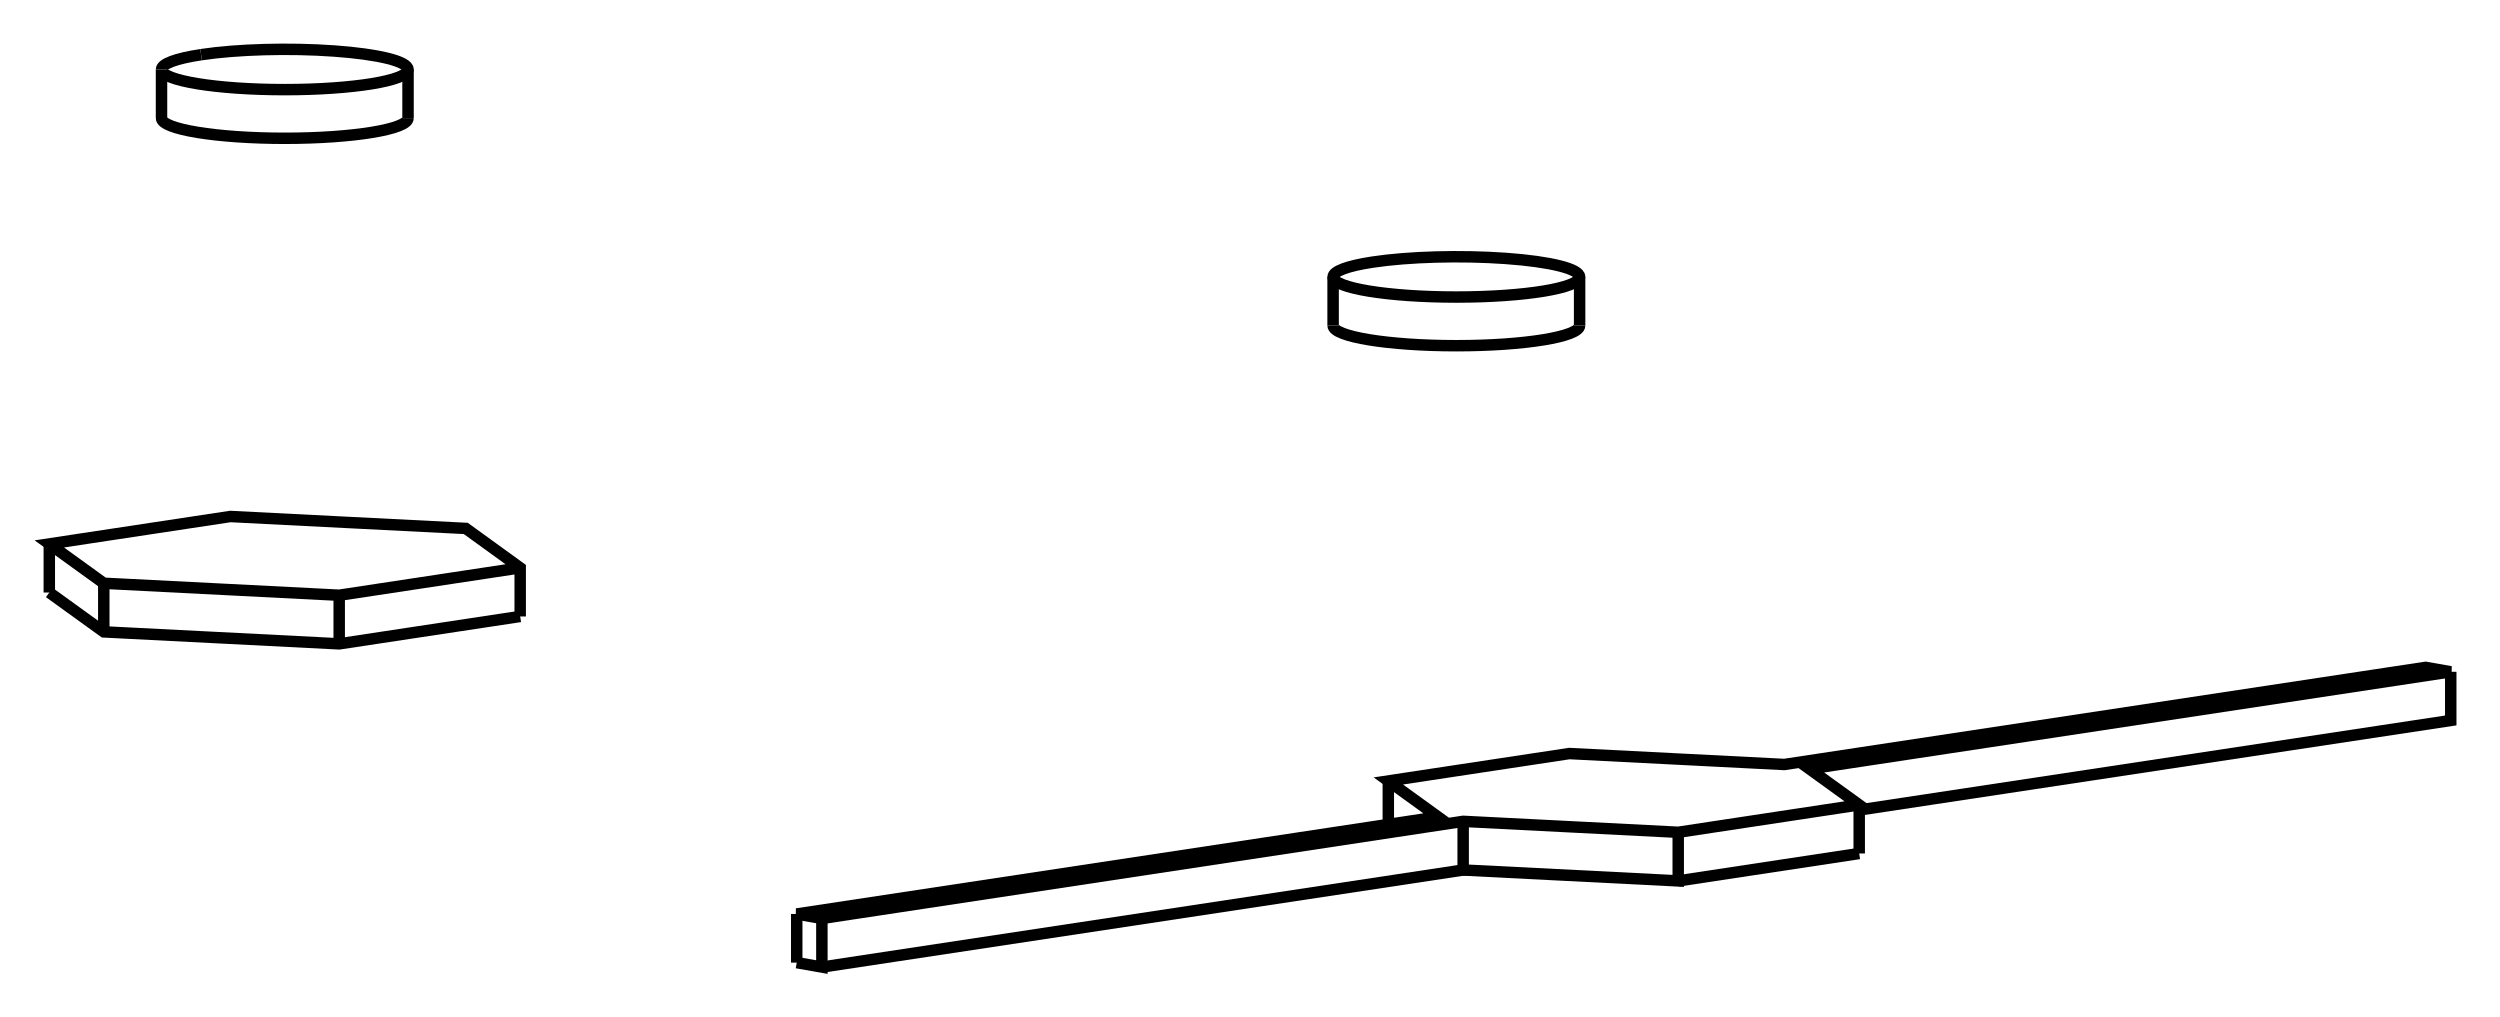
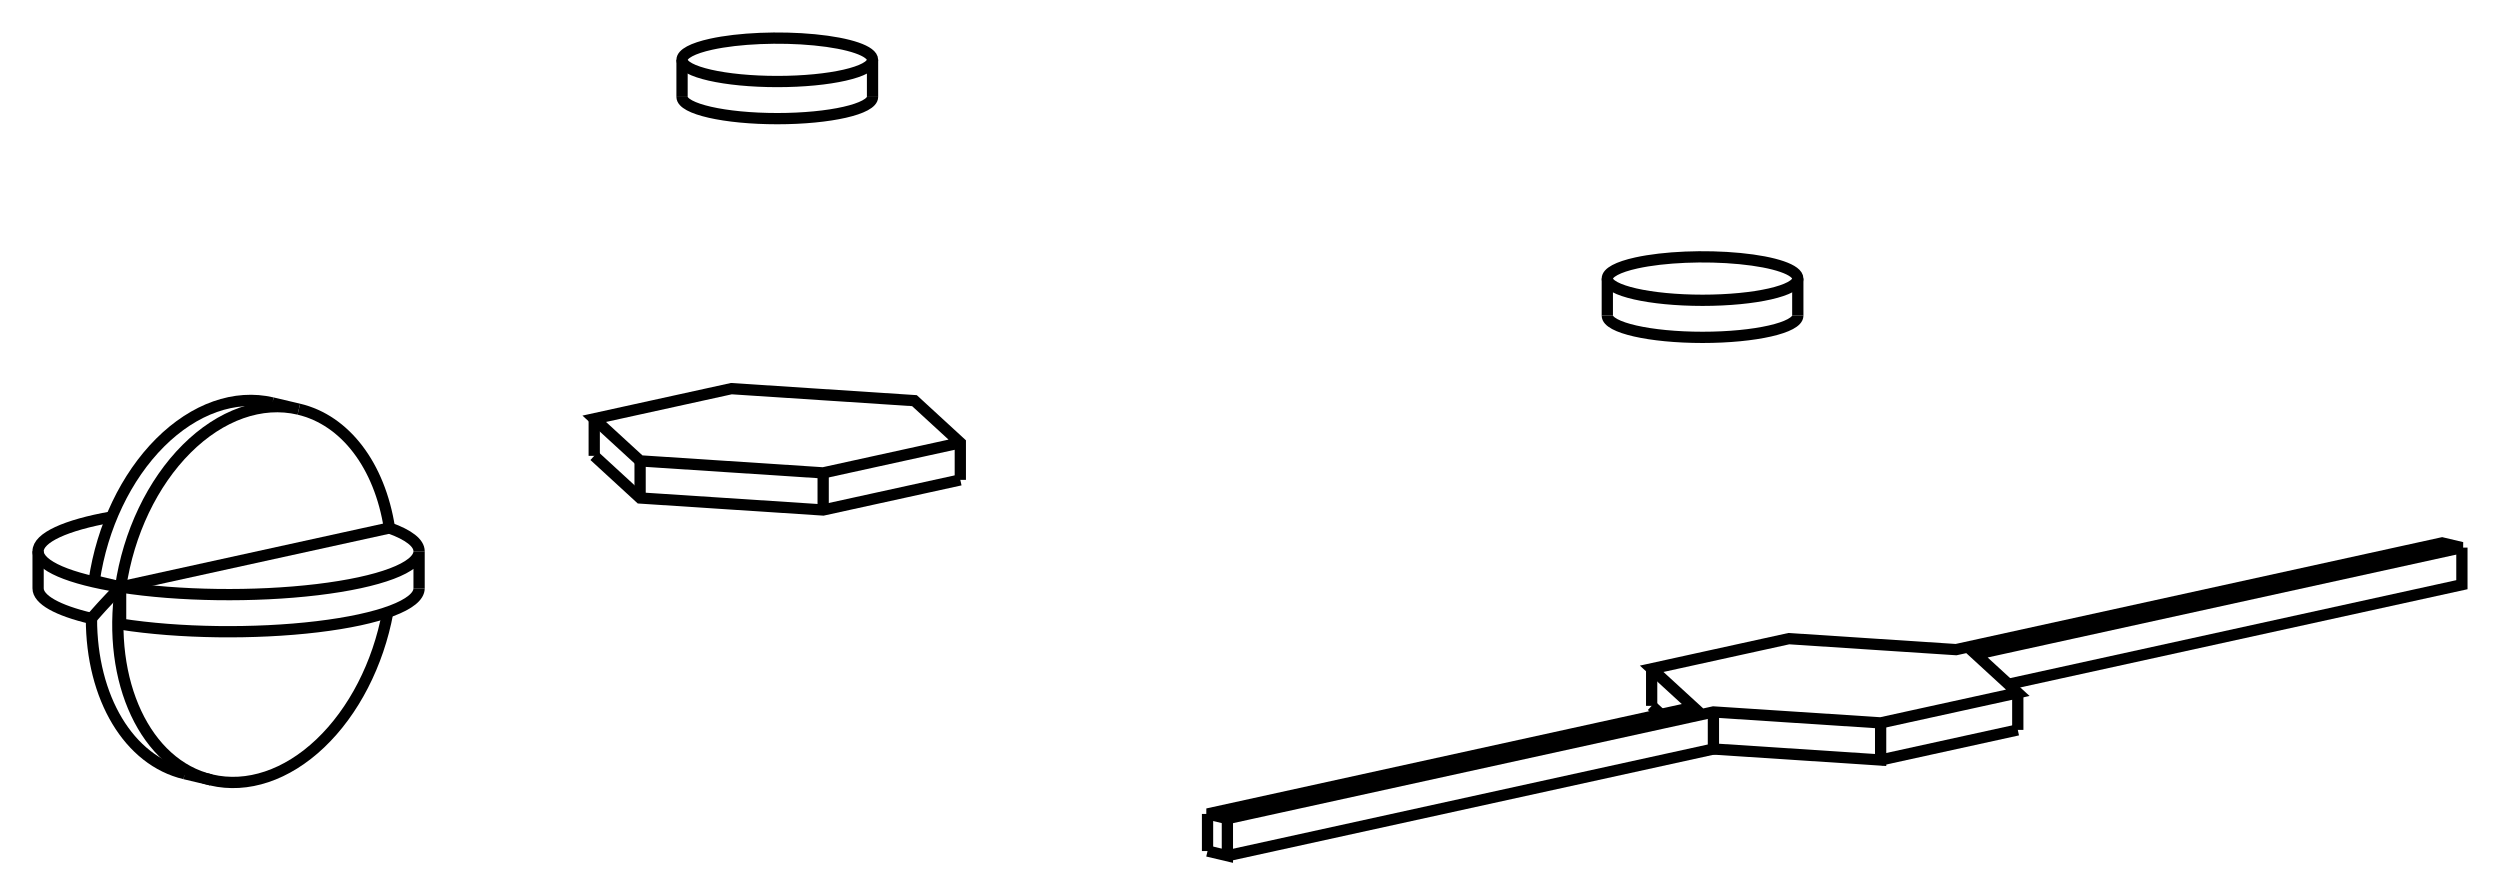
- <svg xmlns="http://www.w3.org/2000/svg" version="1.1" viewBox="-19.355 -9.239 50.707 20.615" fill="none" stroke="black" stroke-width="0.6%" vector-effect="non-scaling-stroke">
-   <path d="M 8.487 -3.923 A 2.5 0.409 360 0 1 12.684 -3.623 A 2.5 0.409 360 0 1 7.684 -3.623 A 2.5 0.409 360 0 1 8.487 -3.923 Z" />
-   <path d="M 7.684 -2.636 A 2.5 0.409 180 0 0 12.684 -2.636" />
-   <path d="M -8.804 3.264 L -8.804 2.278 L -9.908 1.479 L -14.684 1.237 L -18.355 1.793 L -17.25 2.591 L -12.475 2.834 L -8.804 2.278" />
-   <path d="M -18.355 2.779 L -18.355 1.793" />
-   <path d="M -17.25 3.577 L -17.25 2.591" />
-   <path d="M -18.355 2.779 L -17.25 3.577 L -12.475 3.82 L -8.804 3.264" />
-   <path d="M -12.475 3.82 L -12.475 2.834" />
-   <path d="M -15.276 -8.13 A 2.5 0.409 360 0 1 -11.079 -7.83 L -11.079 -6.843" />
-   <path d="M -11.079 -7.83 A 2.5 0.409 360 0 1 -16.079 -7.83 L -16.079 -6.843 A 2.5 0.409 180 0 0 -11.079 -6.843" />
-   <path d="M -16.079 -7.83 A 2.5 0.409 360 0 1 -15.276 -8.13" />
-   <path d="M 18.355 7.086 L 17.346 6.357 L 30.353 4.387 L 29.844 4.297 L 16.836 6.267 L 12.475 6.045 L 8.804 6.601 L 9.813 7.33 L -3.195 9.299 L -2.685 9.39 L 10.322 7.42 L 14.684 7.642 L 18.355 7.086 Z" />
-   <path d="M 18.355 8.072 L 18.355 7.086" />
-   <path d="M 18.355 7.19 L 30.353 5.374 L 30.353 4.387" />
-   <path d="M -3.195 10.286 L -2.685 10.376 L -2.685 9.39" />
-   <path d="M -2.685 10.376 L 10.322 8.407 L 10.322 7.42" />
-   <path d="M 10.322 8.407 L 14.684 8.628 L 14.684 7.642" />
-   <path d="M 14.684 8.628 L 18.355 8.072" />
-   <path d="M 8.804 7.483 L 8.804 6.601" />
-   <path d="M -3.195 10.286 L -3.195 9.299" />
-   <path d="M 7.684 -3.623 L 7.684 -2.636" />
-   <path d="M 12.684 -3.623 L 12.684 -2.636" />
+ <svg xmlns="http://www.w3.org/2000/svg" version="1.1" viewBox="-33.159 -12.769 65.619 23.461" fill="none" stroke="black" stroke-width="0.6%" vector-effect="non-scaling-stroke">
+   <path d="M 9.794 -5.868 A 2.5 0.57 0 0 1 14.029 -5.457 A 2.5 0.57 0 0 1 9.029 -5.457 A 2.5 0.57 0 0 1 9.794 -5.868 Z" />
+   <path d="M 9.029 -4.484 A 2.5 0.57 180 0 0 14.029 -4.484" />
+   <path d="M -7.953 -0.173 L -7.953 -1.147 L -9.157 -2.253 L -13.962 -2.568 L -17.562 -1.777 L -16.358 -0.672 L -11.553 -0.357 L -7.953 -1.147" />
+   <path d="M -17.562 -0.804 L -17.562 -1.777" />
+   <path d="M -16.358 0.302 L -16.358 -0.672" />
+   <path d="M -17.562 -0.804 L -16.358 0.302 L -11.553 0.617 L -7.953 -0.173" />
+   <path d="M -11.553 0.617 L -11.553 -0.357" />
+   <path d="M -14.492 -11.609 A 2.5 0.57 0 0 1 -10.257 -11.199 A 2.5 0.57 0 0 1 -15.257 -11.199 A 2.5 0.57 0 0 1 -14.492 -11.609 Z" />
+   <path d="M -15.257 -10.225 A 2.5 0.57 180 0 0 -10.257 -10.225" />
+   <path d="M 19.803 5.415 L 18.703 4.405 L 31.46 1.604 L 30.94 1.481 L 18.183 4.282 L 13.794 3.994 L 10.193 4.785 L 11.294 5.794 L -1.464 8.595 L -0.943 8.718 L 11.814 5.918 L 16.203 6.205 L 19.803 5.415 Z" />
+   <path d="M 19.803 6.389 L 19.803 5.415" />
+   <path d="M 19.559 5.191 L 31.46 2.578 L 31.46 1.604" />
+   <path d="M 10.193 5.758 L 10.438 5.982" />
+   <path d="M -1.464 9.569 L -0.943 9.692 L -0.943 8.718" />
+   <path d="M -0.943 9.692 L 11.814 6.891 L 11.814 5.918" />
+   <path d="M 11.814 6.891 L 16.203 7.179 L 16.203 6.205" />
+   <path d="M 16.203 7.179 L 19.803 6.389" />
+   <path d="M 10.193 5.758 L 10.193 4.785" />
+   <path d="M -1.464 9.569 L -1.464 8.595" />
+   <path d="M -26.009 -2.193 A 5 3.506 283.301 0 0 -30.687 2.474" />
+   <path d="M -29.993 2.638 L -30.687 2.474" />
+   <path d="M -29.993 2.638 A 5 3.506 103.301 0 1 -25.315 -2.029 L -26.009 -2.193" />
+   <path d="M -25.315 -2.029 A 5 3.506 103.301 0 1 -22.937 1.089 L -29.993 2.638 L -29.993 3.612 A 5 1.139 180 0 0 -22.159 2.673" />
+   <path d="M -30.228 0.8 A 5 1.139 180 0 0 -32.159 1.7 L -32.159 2.673 A 5 1.139 180 0 0 -30.759 3.464 A 5 3.506 283.301 0 0 -28.309 7.539" />
+   <path d="M -32.159 1.7 A 5 1.139 180 0 0 -29.993 2.638 A 5 1.139 180 0 0 -22.159 1.7 L -22.159 2.673" />
+   <path d="M -30.759 3.464 L -30.709 3.405 L -30.658 3.347 L -30.606 3.288 L -30.554 3.23 L -30.501 3.171 L -30.447 3.112 L -30.392 3.053 L -30.337 2.994 L -30.281 2.934 L -30.225 2.875 L -30.168 2.816 L -30.11 2.757 L -30.052 2.697 L -29.993 2.638" />
+   <path d="M -22.159 1.7 A 5 1.139 180 0 0 -22.937 1.089" />
+   <path d="M -22.981 3.299 A 5 3.506 103.301 0 1 -27.615 7.703 L -28.309 7.539" />
+   <path d="M -27.615 7.703 A 5 3.506 103.301 0 1 -29.993 2.638" />
+   <path d="M 9.029 -5.457 L 9.029 -4.484" />
+   <path d="M 14.029 -5.457 L 14.029 -4.484" />
+   <path d="M -15.257 -11.199 L -15.257 -10.225" />
+   <path d="M -10.257 -11.199 L -10.257 -10.225" />
</svg>
